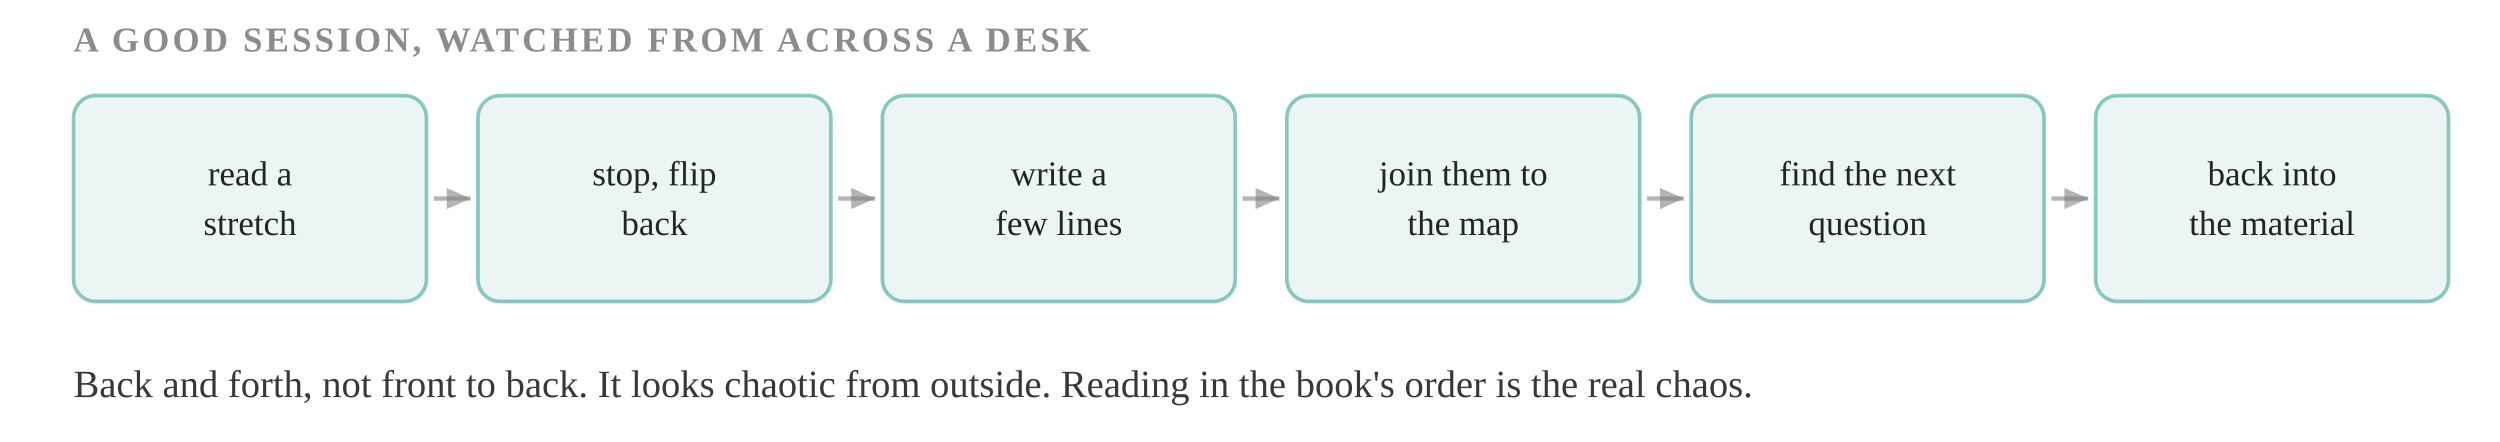
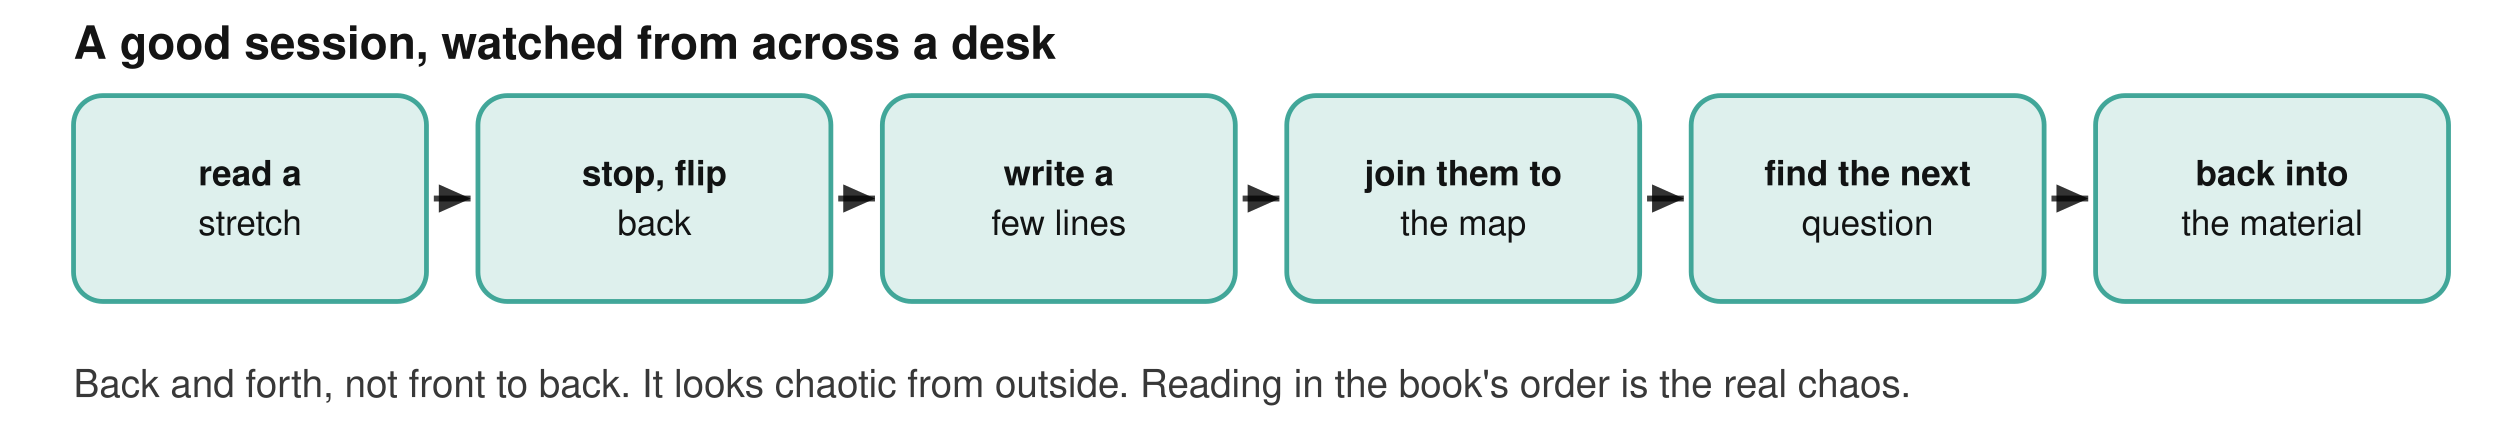
- <svg xmlns="http://www.w3.org/2000/svg" viewBox="0 0 680 120" width="680" role="img" aria-label="A session runs back and forth between the map and the material, never front to back" style="max-width:100%;height:auto">
+ <svg xmlns="http://www.w3.org/2000/svg" viewBox="0 0 680 120" width="680" role="img" aria-label="A session runs back and forth between the map and the material, never front to back" style="max-width:100%;height:auto" font-family="-apple-system, 'Segoe UI', Helvetica, Arial, sans-serif">
  <defs>
    <marker id="ar" viewBox="0 0 10 10" refX="9" refY="5" markerWidth="6" markerHeight="6" orient="auto-start-reverse">
-       <path d="M0,1 L9,5 L0,9 z" fill="rgba(130,130,130,.6)" />
+       <path d="M0,1 L9,5 L0,9 z" fill="currentColor" fill-opacity=".8" />
+     </marker>
+     <marker id="arbig" viewBox="0 0 10 10" refX="8" refY="5" markerWidth="4" markerHeight="4" orient="auto-start-reverse">
+       <path d="M0,0 L10,5 L0,10 z" fill="currentColor" fill-opacity=".85" />
    </marker>
  </defs>
-   <text x="20" y="14" font-size="9.5" fill="currentColor" opacity="0.45" text-anchor="start" font-weight="700" letter-spacing=".09em">A GOOD SESSION, WATCHED FROM ACROSS A DESK</text>
-   <rect x="20" y="26" width="96" height="56" rx="6" fill="rgba(47,158,143,.10)" stroke="#2f9e8f" stroke-opacity=".55" />
-   <text x="68.0" y="50.417" font-size="9.5" fill="currentColor" opacity="0.85" text-anchor="middle">read a</text>
-   <text x="68.0" y="63.917" font-size="9.5" fill="currentColor" opacity="0.85" text-anchor="middle">stretch</text>
-   <line x1="118.0" y1="54.0" x2="128.0" y2="54.0" stroke="rgba(130,130,130,.6)" stroke-width="1.2" marker-end="url(#ar)" />
-   <rect x="130" y="26" width="96" height="56" rx="6" fill="rgba(47,158,143,.10)" stroke="#2f9e8f" stroke-opacity=".55" />
-   <text x="178.0" y="50.417" font-size="9.5" fill="currentColor" opacity="0.85" text-anchor="middle">stop, flip</text>
-   <text x="178.0" y="63.917" font-size="9.5" fill="currentColor" opacity="0.85" text-anchor="middle">back</text>
-   <line x1="228.0" y1="54.0" x2="238.0" y2="54.0" stroke="rgba(130,130,130,.6)" stroke-width="1.2" marker-end="url(#ar)" />
-   <rect x="240" y="26" width="96" height="56" rx="6" fill="rgba(47,158,143,.10)" stroke="#2f9e8f" stroke-opacity=".55" />
-   <text x="288.0" y="50.417" font-size="9.5" fill="currentColor" opacity="0.85" text-anchor="middle">write a</text>
-   <text x="288.0" y="63.917" font-size="9.5" fill="currentColor" opacity="0.85" text-anchor="middle">few lines</text>
-   <line x1="338.0" y1="54.0" x2="348.0" y2="54.0" stroke="rgba(130,130,130,.6)" stroke-width="1.2" marker-end="url(#ar)" />
-   <rect x="350" y="26" width="96" height="56" rx="6" fill="rgba(47,158,143,.10)" stroke="#2f9e8f" stroke-opacity=".55" />
-   <text x="398.0" y="50.417" font-size="9.5" fill="currentColor" opacity="0.85" text-anchor="middle">join them to</text>
-   <text x="398.0" y="63.917" font-size="9.5" fill="currentColor" opacity="0.85" text-anchor="middle">the map</text>
-   <line x1="448.0" y1="54.0" x2="458.0" y2="54.0" stroke="rgba(130,130,130,.6)" stroke-width="1.2" marker-end="url(#ar)" />
-   <rect x="460" y="26" width="96" height="56" rx="6" fill="rgba(47,158,143,.10)" stroke="#2f9e8f" stroke-opacity=".55" />
-   <text x="508.0" y="50.417" font-size="9.5" fill="currentColor" opacity="0.85" text-anchor="middle">find the next</text>
-   <text x="508.0" y="63.917" font-size="9.5" fill="currentColor" opacity="0.85" text-anchor="middle">question</text>
-   <line x1="558.0" y1="54.0" x2="568.0" y2="54.0" stroke="rgba(130,130,130,.6)" stroke-width="1.2" marker-end="url(#ar)" />
-   <rect x="570" y="26" width="96" height="56" rx="6" fill="rgba(47,158,143,.10)" stroke="#2f9e8f" stroke-opacity=".55" />
-   <text x="618.0" y="50.417" font-size="9.5" fill="currentColor" opacity="0.85" text-anchor="middle">back into</text>
-   <text x="618.0" y="63.917" font-size="9.5" fill="currentColor" opacity="0.85" text-anchor="middle">the material</text>
+   <text x="20" y="16" font-size="12.5" fill="currentColor" opacity="0.92" text-anchor="start" font-weight="700">A good session, watched from across a desk</text>
+   <rect x="20" y="26" width="96" height="56" rx="8" fill="rgba(47,158,143,.16)" stroke="rgba(47,158,143,.9)" stroke-width="1.3" />
+   <text x="68.0" y="50.417" font-size="9.5" fill="currentColor" opacity="0.92" text-anchor="middle" font-weight="600">read a</text>
+   <text x="68.0" y="63.917" font-size="9.5" fill="currentColor" opacity="0.92" text-anchor="middle" font-weight="500">stretch</text>
+   <line x1="118.0" y1="54.0" x2="128.0" y2="54.0" stroke="currentColor" stroke-opacity=".75" stroke-width="1.6" marker-end="url(#ar)" />
+   <rect x="130" y="26" width="96" height="56" rx="8" fill="rgba(47,158,143,.16)" stroke="rgba(47,158,143,.9)" stroke-width="1.3" />
+   <text x="178.0" y="50.417" font-size="9.5" fill="currentColor" opacity="0.92" text-anchor="middle" font-weight="600">stop, flip</text>
+   <text x="178.0" y="63.917" font-size="9.5" fill="currentColor" opacity="0.92" text-anchor="middle" font-weight="500">back</text>
+   <line x1="228.0" y1="54.0" x2="238.0" y2="54.0" stroke="currentColor" stroke-opacity=".75" stroke-width="1.6" marker-end="url(#ar)" />
+   <rect x="240" y="26" width="96" height="56" rx="8" fill="rgba(47,158,143,.16)" stroke="rgba(47,158,143,.9)" stroke-width="1.3" />
+   <text x="288.0" y="50.417" font-size="9.5" fill="currentColor" opacity="0.92" text-anchor="middle" font-weight="600">write a</text>
+   <text x="288.0" y="63.917" font-size="9.5" fill="currentColor" opacity="0.92" text-anchor="middle" font-weight="500">few lines</text>
+   <line x1="338.0" y1="54.0" x2="348.0" y2="54.0" stroke="currentColor" stroke-opacity=".75" stroke-width="1.6" marker-end="url(#ar)" />
+   <rect x="350" y="26" width="96" height="56" rx="8" fill="rgba(47,158,143,.16)" stroke="rgba(47,158,143,.9)" stroke-width="1.3" />
+   <text x="398.0" y="50.417" font-size="9.5" fill="currentColor" opacity="0.92" text-anchor="middle" font-weight="600">join them to</text>
+   <text x="398.0" y="63.917" font-size="9.5" fill="currentColor" opacity="0.92" text-anchor="middle" font-weight="500">the map</text>
+   <line x1="448.0" y1="54.0" x2="458.0" y2="54.0" stroke="currentColor" stroke-opacity=".75" stroke-width="1.6" marker-end="url(#ar)" />
+   <rect x="460" y="26" width="96" height="56" rx="8" fill="rgba(47,158,143,.16)" stroke="rgba(47,158,143,.9)" stroke-width="1.3" />
+   <text x="508.0" y="50.417" font-size="9.5" fill="currentColor" opacity="0.92" text-anchor="middle" font-weight="600">find the next</text>
+   <text x="508.0" y="63.917" font-size="9.5" fill="currentColor" opacity="0.92" text-anchor="middle" font-weight="500">question</text>
+   <line x1="558.0" y1="54.0" x2="568.0" y2="54.0" stroke="currentColor" stroke-opacity=".75" stroke-width="1.6" marker-end="url(#ar)" />
+   <rect x="570" y="26" width="96" height="56" rx="8" fill="rgba(47,158,143,.16)" stroke="rgba(47,158,143,.9)" stroke-width="1.3" />
+   <text x="618.0" y="50.417" font-size="9.5" fill="currentColor" opacity="0.92" text-anchor="middle" font-weight="600">back into</text>
+   <text x="618.0" y="63.917" font-size="9.5" fill="currentColor" opacity="0.92" text-anchor="middle" font-weight="500">the material</text>
  <text x="20" y="108" font-size="10.5" fill="currentColor" opacity="0.78" text-anchor="start">Back and forth, not front to back. It looks chaotic from outside. Reading in the book's order is the real chaos.</text>
</svg>
